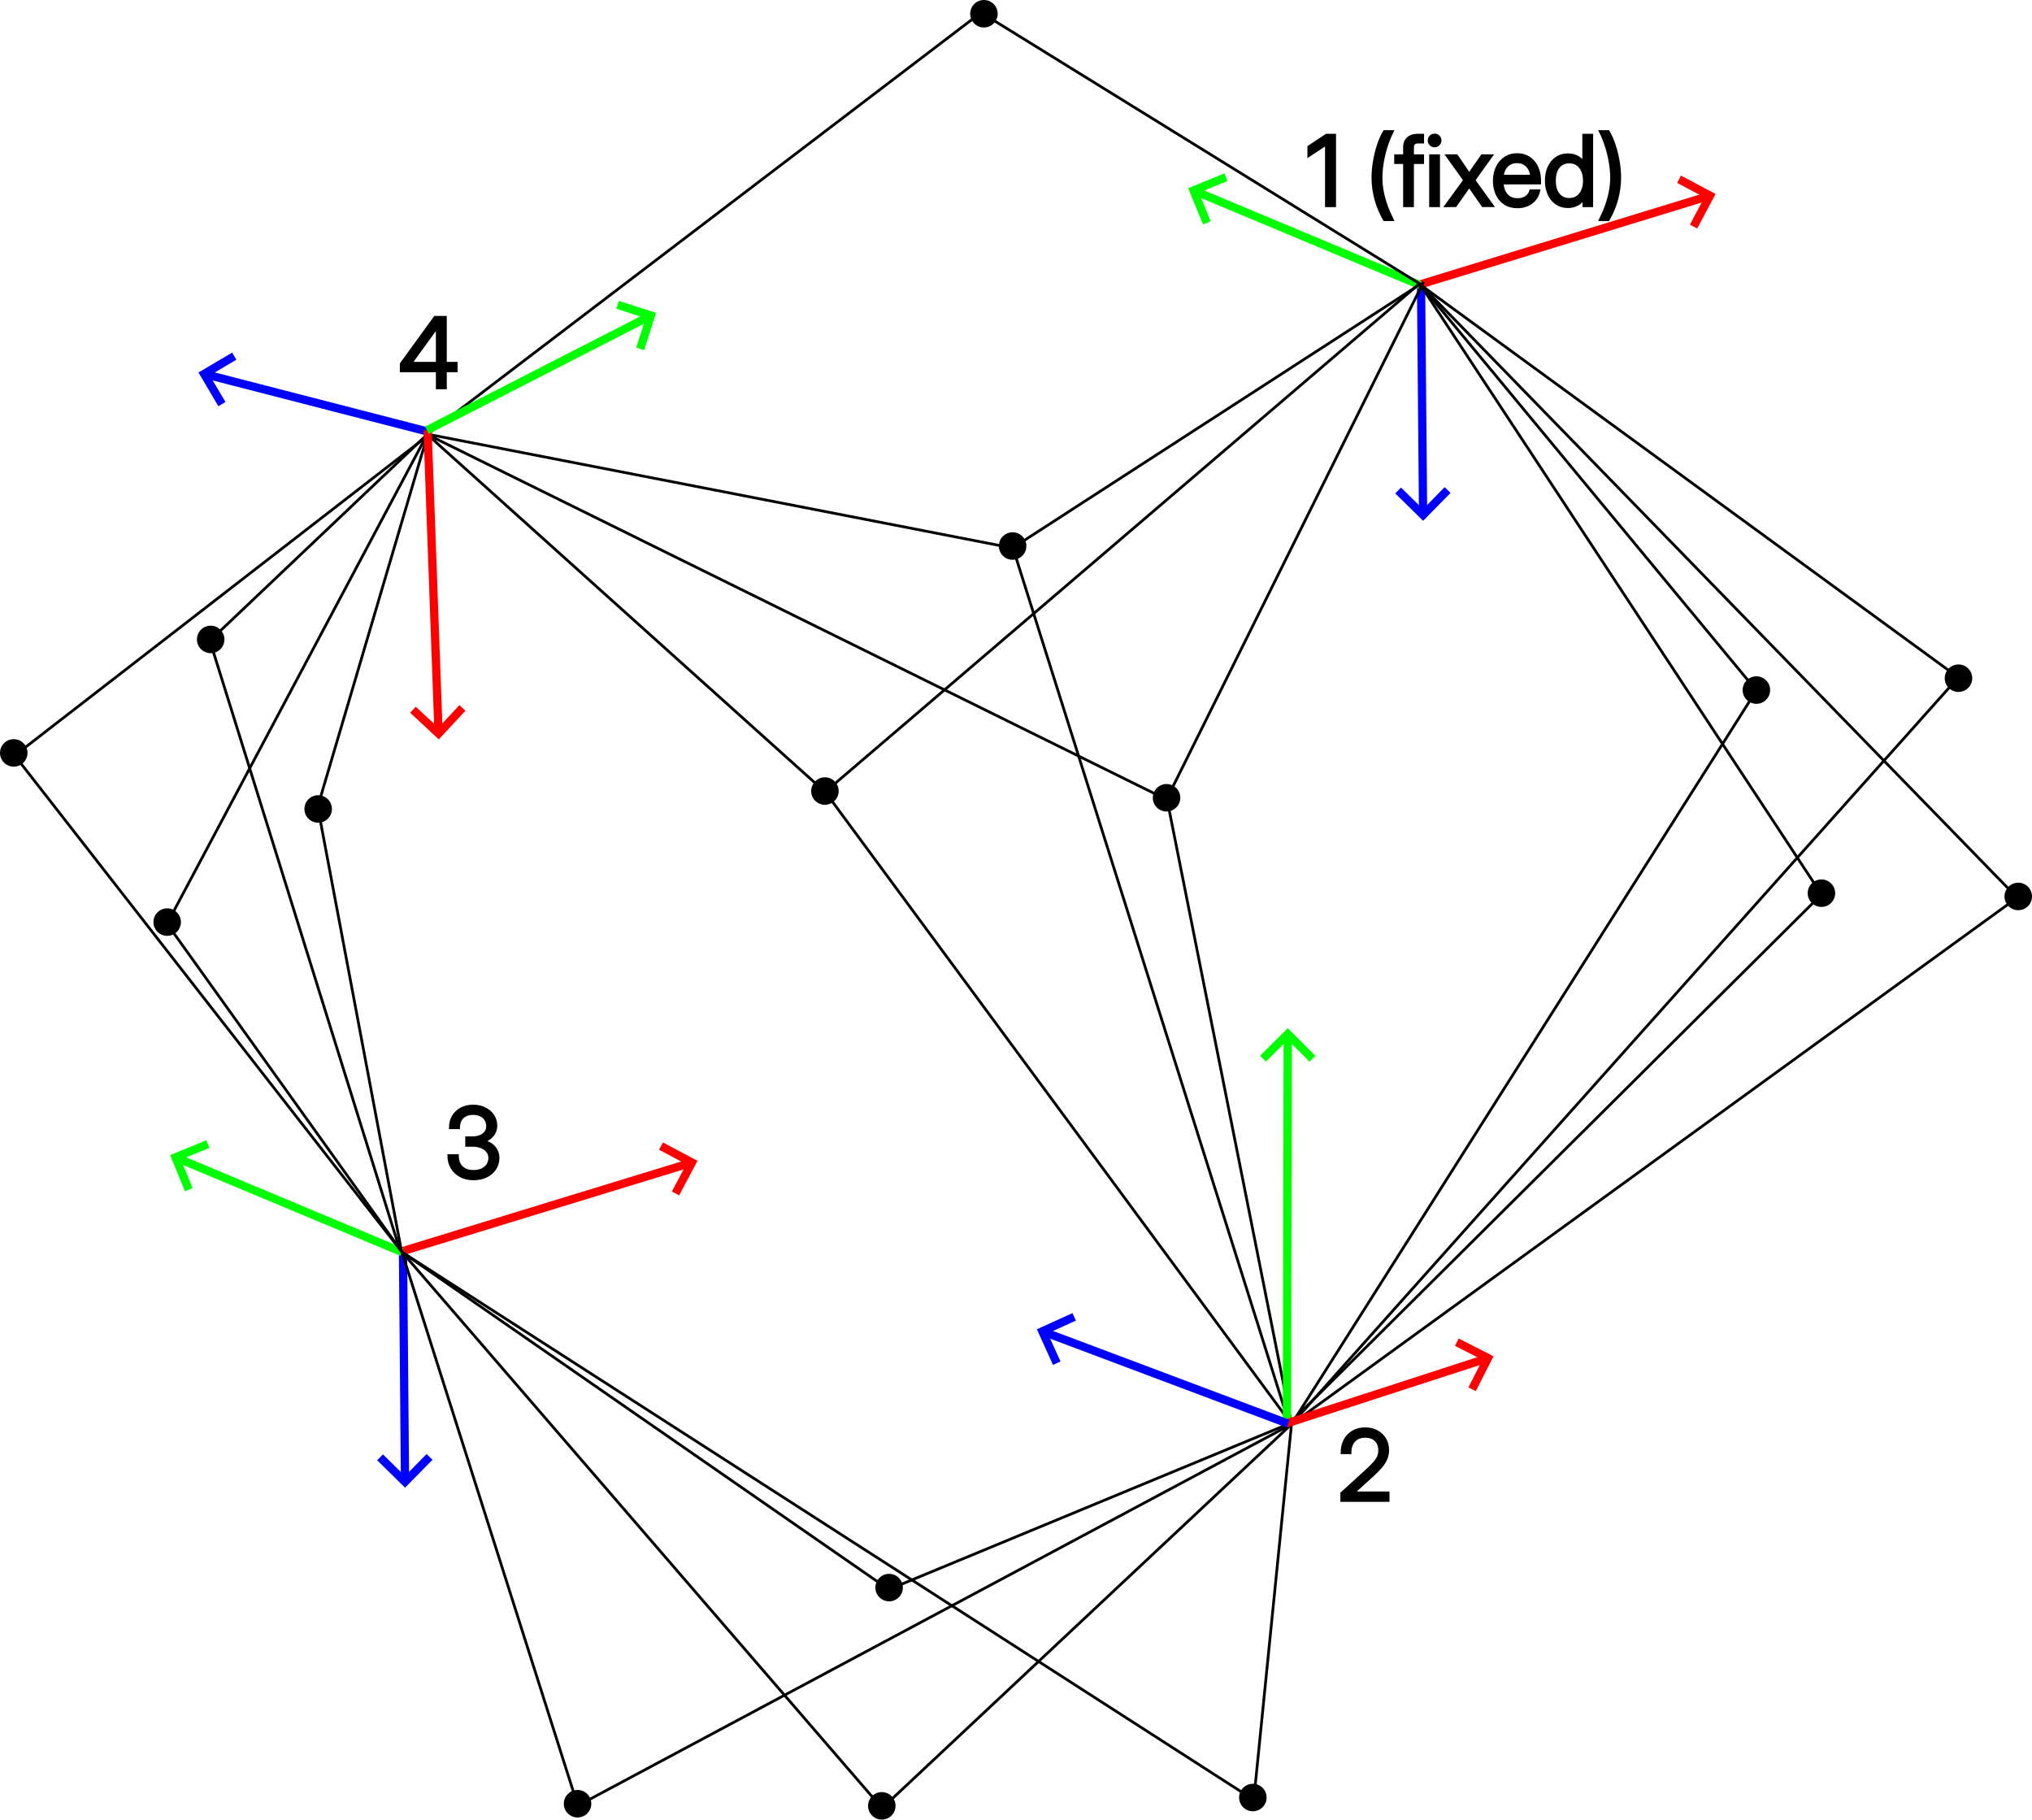
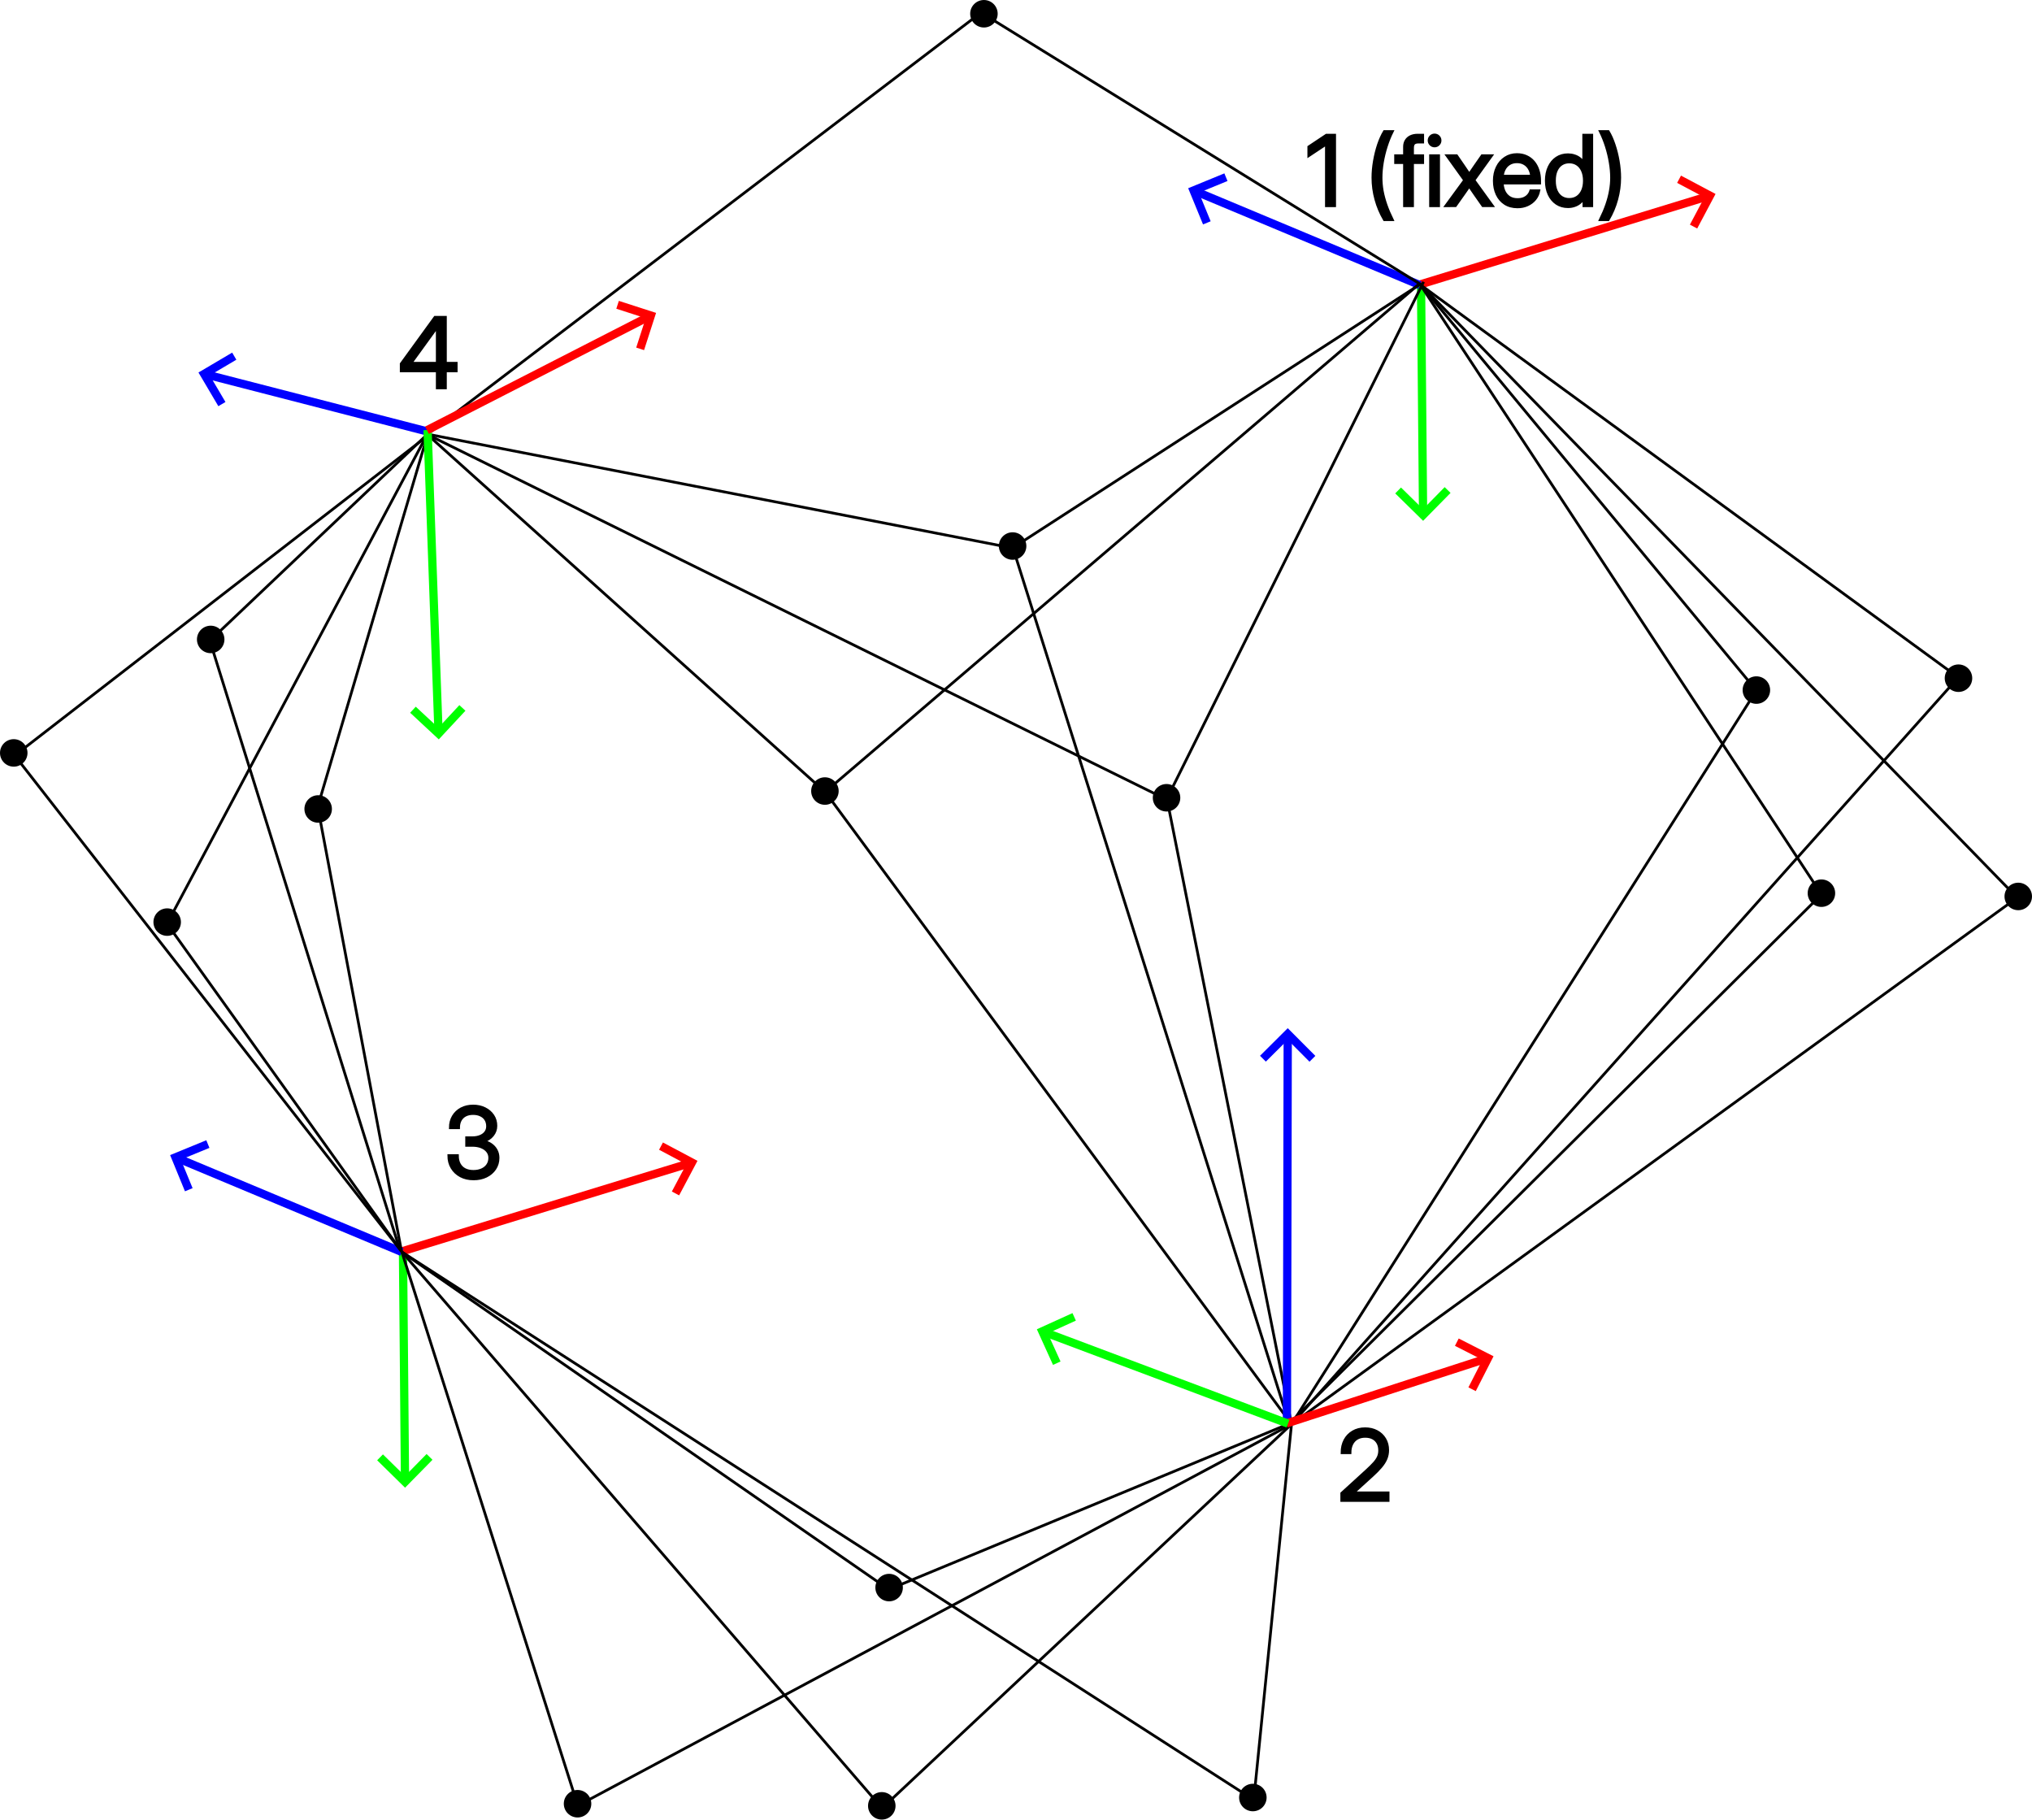
<svg xmlns="http://www.w3.org/2000/svg" width="147.812mm" height="132.35mm" viewBox="0 0 147.812 132.35" version="1.1" id="svg1">
  <defs id="defs1">
    <marker style="overflow:visible" id="ArrowWide" refX="0" refY="0" orient="auto-start-reverse" markerWidth="1" markerHeight="1" viewBox="0 0 1 1" preserveAspectRatio="xMidYMid">
      <path style="fill:none;stroke:context-stroke;stroke-width:1;stroke-linecap:butt" d="M 3,-3 0,0 3,3" transform="rotate(180,0.125,0)" id="path1" />
    </marker>
    <marker style="overflow:visible" id="ArrowWide-6" refX="0" refY="0" orient="auto-start-reverse" markerWidth="1" markerHeight="1" viewBox="0 0 1 1" preserveAspectRatio="xMidYMid">
      <path style="fill:none;stroke:context-stroke;stroke-width:1;stroke-linecap:butt" d="M 3,-3 0,0 3,3" transform="rotate(180,0.125,0)" id="path1-3" />
    </marker>
    <marker style="overflow:visible" id="ArrowWide-6-9" refX="0" refY="0" orient="auto-start-reverse" markerWidth="1" markerHeight="1" viewBox="0 0 1 1" preserveAspectRatio="xMidYMid">
      <path style="fill:none;stroke:context-stroke;stroke-width:1;stroke-linecap:butt" d="M 3,-3 0,0 3,3" transform="rotate(180,0.125,0)" id="path1-3-3" />
    </marker>
    <marker style="overflow:visible" id="ArrowWide-6-0" refX="0" refY="0" orient="auto-start-reverse" markerWidth="1" markerHeight="1" viewBox="0 0 1 1" preserveAspectRatio="xMidYMid">
      <path style="fill:none;stroke:context-stroke;stroke-width:1;stroke-linecap:butt" d="M 3,-3 0,0 3,3" transform="rotate(180,0.125,0)" id="path1-3-9" />
    </marker>
    <marker style="overflow:visible" id="ArrowWide-6-0-1" refX="0" refY="0" orient="auto-start-reverse" markerWidth="1" markerHeight="1" viewBox="0 0 1 1" preserveAspectRatio="xMidYMid">
      <path style="fill:none;stroke:context-stroke;stroke-width:1;stroke-linecap:butt" d="M 3,-3 0,0 3,3" transform="rotate(180,0.125,0)" id="path1-3-9-5" />
    </marker>
    <marker style="overflow:visible" id="ArrowWide-6-0-1-0" refX="0" refY="0" orient="auto-start-reverse" markerWidth="1" markerHeight="1" viewBox="0 0 1 1" preserveAspectRatio="xMidYMid">
      <path style="fill:none;stroke:context-stroke;stroke-width:1;stroke-linecap:butt" d="M 3,-3 0,0 3,3" transform="rotate(180,0.125,0)" id="path1-3-9-5-3" />
    </marker>
    <marker style="overflow:visible" id="ArrowWide-6-0-7" refX="0" refY="0" orient="auto-start-reverse" markerWidth="1" markerHeight="1" viewBox="0 0 1 1" preserveAspectRatio="xMidYMid">
      <path style="fill:none;stroke:context-stroke;stroke-width:1;stroke-linecap:butt" d="M 3,-3 0,0 3,3" transform="rotate(180,0.125,0)" id="path1-3-9-6" />
    </marker>
    <marker style="overflow:visible" id="ArrowWide-6-0-1-3" refX="0" refY="0" orient="auto-start-reverse" markerWidth="1" markerHeight="1" viewBox="0 0 1 1" preserveAspectRatio="xMidYMid">
      <path style="fill:none;stroke:context-stroke;stroke-width:1;stroke-linecap:butt" d="M 3,-3 0,0 3,3" transform="rotate(180,0.125,0)" id="path1-3-9-5-1" />
    </marker>
    <marker style="overflow:visible" id="ArrowWide-6-0-1-0-7" refX="0" refY="0" orient="auto-start-reverse" markerWidth="1" markerHeight="1" viewBox="0 0 1 1" preserveAspectRatio="xMidYMid">
      <path style="fill:none;stroke:context-stroke;stroke-width:1;stroke-linecap:butt" d="M 3,-3 0,0 3,3" transform="rotate(180,0.125,0)" id="path1-3-9-5-3-5" />
    </marker>
    <marker style="overflow:visible" id="ArrowWide-6-0-74" refX="0" refY="0" orient="auto-start-reverse" markerWidth="1" markerHeight="1" viewBox="0 0 1 1" preserveAspectRatio="xMidYMid">
      <path style="fill:none;stroke:context-stroke;stroke-width:1;stroke-linecap:butt" d="M 3,-3 0,0 3,3" transform="rotate(180,0.125,0)" id="path1-3-9-1" />
    </marker>
    <marker style="overflow:visible" id="ArrowWide-6-0-1-8" refX="0" refY="0" orient="auto-start-reverse" markerWidth="1" markerHeight="1" viewBox="0 0 1 1" preserveAspectRatio="xMidYMid">
      <path style="fill:none;stroke:context-stroke;stroke-width:1;stroke-linecap:butt" d="M 3,-3 0,0 3,3" transform="rotate(180,0.125,0)" id="path1-3-9-5-5" />
    </marker>
    <marker style="overflow:visible" id="ArrowWide-6-0-1-0-9" refX="0" refY="0" orient="auto-start-reverse" markerWidth="1" markerHeight="1" viewBox="0 0 1 1" preserveAspectRatio="xMidYMid">
      <path style="fill:none;stroke:context-stroke;stroke-width:1;stroke-linecap:butt" d="M 3,-3 0,0 3,3" transform="rotate(180,0.125,0)" id="path1-3-9-5-3-7" />
    </marker>
  </defs>
  <g id="layer1" transform="translate(-51.68168,-39.77658)">
-     <path style="fill:#00ff00;fill-opacity:1;stroke:#0000ff;stroke-width:0.6;stroke-dasharray:none;stroke-dashoffset:0;stroke-opacity:1;marker-start:url(#ArrowWide-6-0)" d="m 81.142,147.412 -0.147,-16.644" id="path74-8-85" />
+     <path style="fill:#00ff00;fill-opacity:1;stroke:#00ff00;stroke-width:0.6;stroke-dasharray:none;stroke-dashoffset:0;stroke-opacity:1;marker-start:url(#ArrowWide-6-0)" d="m 81.142,147.412 -0.147,-16.644" id="path74-8-85" />
    <path style="fill:#00ff00;fill-opacity:1;stroke:#ff0000;stroke-width:0.6;stroke-dasharray:none;stroke-dashoffset:0;stroke-opacity:1;marker-start:url(#ArrowWide-6-0-1)" d="m 101.869,124.379 -20.979,6.426" id="path74-8-85-4" />
-     <path style="fill:#00ff00;fill-opacity:1;stroke:#00ff00;stroke-width:0.6;stroke-dasharray:none;stroke-dashoffset:0;stroke-opacity:1;marker-start:url(#ArrowWide-6-0-1-0)" d="m 64.586,124.016 16.329,6.827" id="path74-8-85-4-4" />
-     <path style="fill:#00ff00;fill-opacity:1;stroke:#0000ff;stroke-width:0.6;stroke-dasharray:none;stroke-dashoffset:0;stroke-opacity:1;marker-start:url(#ArrowWide-6-0-74)" d="M 155.198,77.085 155.051,60.441" id="path74-8-85-8" />
+     <path style="fill:#00ff00;fill-opacity:1;stroke:#0000ff;stroke-width:0.6;stroke-dasharray:none;stroke-dashoffset:0;stroke-opacity:1;marker-start:url(#ArrowWide-6-0-1-0)" d="m 64.586,124.016 16.329,6.827" id="path74-8-85-4-4" />
+     <path style="fill:#00ff00;fill-opacity:1;stroke:#00ff00;stroke-width:0.6;stroke-dasharray:none;stroke-dashoffset:0;stroke-opacity:1;marker-start:url(#ArrowWide-6-0-74)" d="M 155.198,77.085 155.051,60.441" id="path74-8-85-8" />
    <path style="fill:#00ff00;fill-opacity:1;stroke:#ff0000;stroke-width:0.6;stroke-dasharray:none;stroke-dashoffset:0;stroke-opacity:1;marker-start:url(#ArrowWide-6-0-1-8)" d="m 175.925,54.052 -20.979,6.426" id="path74-8-85-4-8" />
-     <path style="fill:#00ff00;fill-opacity:1;stroke:#00ff00;stroke-width:0.6;stroke-dasharray:none;stroke-dashoffset:0;stroke-opacity:1;marker-start:url(#ArrowWide-6-0-1-0-9)" d="m 138.642,53.689 16.329,6.827" id="path74-8-85-4-4-3" />
+     <path style="fill:#00ff00;fill-opacity:1;stroke:#0000ff;stroke-width:0.6;stroke-dasharray:none;stroke-dashoffset:0;stroke-opacity:1;marker-start:url(#ArrowWide-6-0-1-0-9)" d="m 138.642,53.689 16.329,6.827" id="path74-8-85-4-4-3" />
    <circle style="fill:#000000;fill-opacity:1;stroke:none;stroke-width:0.6;stroke-dasharray:none;stroke-dashoffset:0;stroke-opacity:1" id="path75" cx="179.445" cy="89.97" r="1" />
    <circle style="fill:#000000;fill-opacity:1;stroke:none;stroke-width:0.6;stroke-dasharray:none;stroke-dashoffset:0;stroke-opacity:1" id="path75-50" cx="194.146" cy="89.106" r="1" />
    <circle style="fill:#000000;fill-opacity:1;stroke:none;stroke-width:0.6;stroke-dasharray:none;stroke-dashoffset:0;stroke-opacity:1" id="path75-58" cx="198.494" cy="104.981" r="1" />
    <circle style="fill:#000000;fill-opacity:1;stroke:none;stroke-width:0.6;stroke-dasharray:none;stroke-dashoffset:0;stroke-opacity:1" id="path75-4" cx="184.176" cy="104.743" r="1" />
    <circle style="fill:#000000;fill-opacity:1;stroke:none;stroke-width:0.6;stroke-dasharray:none;stroke-dashoffset:0;stroke-opacity:1" id="path75-6" cx="125.341" cy="79.493" r="1" />
    <circle style="fill:#000000;fill-opacity:1;stroke:none;stroke-width:0.6;stroke-dasharray:none;stroke-dashoffset:0;stroke-opacity:1" id="path75-8" cx="111.688" cy="97.314" r="1" />
    <circle style="fill:#000000;fill-opacity:1;stroke:none;stroke-width:0.6;stroke-dasharray:none;stroke-dashoffset:0;stroke-opacity:1" id="path75-43" cx="136.539" cy="97.803" r="1" />
    <circle style="fill:#000000;fill-opacity:1;stroke:none;stroke-width:0.6;stroke-dasharray:none;stroke-dashoffset:0;stroke-opacity:1" id="path75-2" cx="93.694" cy="170.973" r="1" />
    <circle style="fill:#000000;fill-opacity:1;stroke:none;stroke-width:0.6;stroke-dasharray:none;stroke-dashoffset:0;stroke-opacity:1" id="path75-9" cx="115.825" cy="171.127" r="1" />
    <circle style="fill:#000000;fill-opacity:1;stroke:none;stroke-width:0.6;stroke-dasharray:none;stroke-dashoffset:0;stroke-opacity:1" id="path75-24" cx="142.817" cy="170.522" r="1" />
    <circle style="fill:#000000;fill-opacity:1;stroke:none;stroke-width:0.6;stroke-dasharray:none;stroke-dashoffset:0;stroke-opacity:1" id="path75-81" cx="123.255" cy="40.777" r="1" />
    <circle style="fill:#000000;fill-opacity:1;stroke:none;stroke-width:0.6;stroke-dasharray:none;stroke-dashoffset:0;stroke-opacity:1" id="path75-68" cx="52.682" cy="94.541" r="1" />
    <circle style="fill:#000000;fill-opacity:1;stroke:none;stroke-width:0.6;stroke-dasharray:none;stroke-dashoffset:0;stroke-opacity:1" id="path75-5" cx="67.008" cy="86.287" r="1" />
    <circle style="fill:#000000;fill-opacity:1;stroke:none;stroke-width:0.6;stroke-dasharray:none;stroke-dashoffset:0;stroke-opacity:1" id="path75-7" cx="116.358" cy="155.252" r="1" />
    <circle style="fill:#000000;fill-opacity:1;stroke:none;stroke-width:0.6;stroke-dasharray:none;stroke-dashoffset:0;stroke-opacity:1" id="path75-29" cx="63.843" cy="106.847" r="1" />
    <circle style="fill:#000000;fill-opacity:1;stroke:none;stroke-width:0.6;stroke-dasharray:none;stroke-dashoffset:0;stroke-opacity:1" id="path75-3" cx="74.826" cy="98.618" r="1" />
    <path style="fill:none;fill-opacity:1;stroke:#000000;stroke-width:0.2;stroke-dasharray:none;stroke-dashoffset:0;stroke-opacity:1" d="m 123.283,40.835 31.721,19.616" id="path76" />
    <path style="fill:none;fill-opacity:1;stroke:#000000;stroke-width:0.2;stroke-dasharray:none;stroke-dashoffset:0;stroke-opacity:1" d="M 145.629,143.368 179.428,90.028" id="path76-5" />
    <path style="fill:none;fill-opacity:1;stroke:#000000;stroke-width:0.2;stroke-dasharray:none;stroke-dashoffset:0;stroke-opacity:1" d="m 80.915,130.843 12.774,40.194" id="path76-9" />
    <path style="fill:none;fill-opacity:1;stroke:#000000;stroke-width:0.2;stroke-dasharray:none;stroke-dashoffset:0;stroke-opacity:1" d="m 125.413,79.586 29.534,-19.108" id="path76-8" />
    <path style="fill:none;fill-opacity:1;stroke:#000000;stroke-width:0.2;stroke-dasharray:none;stroke-dashoffset:0;stroke-opacity:1" d="m 154.945,60.402 29.274,44.487" id="path76-4" />
    <path style="fill:none;fill-opacity:1;stroke:#000000;stroke-width:0.2;stroke-dasharray:none;stroke-dashoffset:0;stroke-opacity:1" d="M 136.59,97.823 155.237,60.278" id="path76-2" />
    <path style="fill:none;fill-opacity:1;stroke:#000000;stroke-width:0.2;stroke-dasharray:none;stroke-dashoffset:0;stroke-opacity:1" d="m 154.945,60.402 24.465,29.556" id="path76-98" />
    <path style="fill:none;fill-opacity:1;stroke:#000000;stroke-width:0.2;stroke-dasharray:none;stroke-dashoffset:0;stroke-opacity:1" d="m 154.917,60.425 39.249,28.648" id="path76-99" />
    <path style="fill:none;fill-opacity:1;stroke:#000000;stroke-width:0.2;stroke-dasharray:none;stroke-dashoffset:0;stroke-opacity:1" d="m 154.945,60.402 43.464,44.663" id="path76-6" />
    <path style="fill:none;fill-opacity:1;stroke:#000000;stroke-width:0.2;stroke-dasharray:none;stroke-dashoffset:0;stroke-opacity:1" d="M 145.46,143.33 184.239,104.78" id="path76-91" />
    <path style="fill:none;fill-opacity:1;stroke:#000000;stroke-width:0.2;stroke-dasharray:none;stroke-dashoffset:0;stroke-opacity:1" d="M 145.629,143.368 194.077,89.112" id="path76-7" />
    <path style="fill:none;fill-opacity:1;stroke:#000000;stroke-width:0.2;stroke-dasharray:none;stroke-dashoffset:0;stroke-opacity:1" d="m 116.356,155.38 29.104,-12.05" id="path76-42" />
    <path style="fill:none;fill-opacity:1;stroke:#000000;stroke-width:0.2;stroke-dasharray:none;stroke-dashoffset:0;stroke-opacity:1" d="m 145.629,143.368 52.815,-38.319" id="path76-422" />
    <path style="fill:none;fill-opacity:1;stroke:#000000;stroke-width:0.2;stroke-dasharray:none;stroke-dashoffset:0;stroke-opacity:1" d="m 111.829,97.274 43.088,-36.848" id="path76-29" />
    <path style="fill:none;fill-opacity:1;stroke:#000000;stroke-width:0.2;stroke-dasharray:none;stroke-dashoffset:0;stroke-opacity:1" d="M 52.475,94.375 80.891,130.805" id="path76-80" />
    <path style="fill:none;fill-opacity:1;stroke:#000000;stroke-width:0.2;stroke-dasharray:none;stroke-dashoffset:0;stroke-opacity:1" d="M 74.756,98.581 82.795,71.359" id="path76-96" />
    <path style="fill:none;fill-opacity:1;stroke:#000000;stroke-width:0.2;stroke-dasharray:none;stroke-dashoffset:0;stroke-opacity:1" d="m 136.571,97.898 9.058,45.47" id="path76-9-9" />
    <path style="fill:none;fill-opacity:1;stroke:#000000;stroke-width:0.2;stroke-dasharray:none;stroke-dashoffset:0;stroke-opacity:1" d="m 145.629,143.368 -2.739,27.262" id="path76-9-5" />
    <path style="fill:none;fill-opacity:1;stroke:#000000;stroke-width:0.2;stroke-dasharray:none;stroke-dashoffset:0;stroke-opacity:1" d="M 111.688,97.349 145.629,143.368" id="path76-9-3" />
    <path style="fill:none;fill-opacity:1;stroke:#000000;stroke-width:0.2;stroke-dasharray:none;stroke-dashoffset:0;stroke-opacity:1" d="m 125.353,79.587 20.107,63.743" id="path76-9-31" />
    <path style="fill:none;fill-opacity:1;stroke:#000000;stroke-width:0.2;stroke-dasharray:none;stroke-dashoffset:0;stroke-opacity:1" d="m 82.758,71.375 28.946,26.01" id="path76-9-5-2" />
    <path style="fill:none;fill-opacity:1;stroke:#000000;stroke-width:0.2;stroke-dasharray:none;stroke-dashoffset:0;stroke-opacity:1" d="m 80.915,130.843 35.389,24.525" id="path76-9-5-28" />
    <path style="fill:none;fill-opacity:1;stroke:#000000;stroke-width:0.2;stroke-dasharray:none;stroke-dashoffset:0;stroke-opacity:1" d="m 80.915,130.843 61.921,39.816" id="path76-9-5-8" />
    <path style="fill:none;fill-opacity:1;stroke:#000000;stroke-width:0.2;stroke-dasharray:none;stroke-dashoffset:0;stroke-opacity:1" d="m 80.891,130.805 34.879,40.407" id="path76-9-5-83" />
    <path style="fill:none;fill-opacity:1;stroke:#000000;stroke-width:0.2;stroke-dasharray:none;stroke-dashoffset:0;stroke-opacity:1" d="m 145.629,143.368 -29.652,27.809" id="path76-9-5-4" />
    <path style="fill:none;fill-opacity:1;stroke:#000000;stroke-width:0.2;stroke-dasharray:none;stroke-dashoffset:0;stroke-opacity:1" d="M 82.758,71.375 136.52,97.92" id="path76-9-5-0" />
    <path style="fill:none;fill-opacity:1;stroke:#000000;stroke-width:0.2;stroke-dasharray:none;stroke-dashoffset:0;stroke-opacity:1" d="M 145.629,143.368 93.738,171.1" id="path76-9-5-03" />
    <path style="fill:none;fill-opacity:1;stroke:#000000;stroke-width:0.2;stroke-dasharray:none;stroke-dashoffset:0;stroke-opacity:1" d="m 82.795,71.359 42.499,8.271" id="path76-9-5-26" />
    <path style="fill:none;fill-opacity:1;stroke:#000000;stroke-width:0.2;stroke-dasharray:none;stroke-dashoffset:0;stroke-opacity:1" d="m 74.827,98.638 6.064,32.167" id="path76-96-8" />
    <path style="fill:none;fill-opacity:1;stroke:#000000;stroke-width:0.2;stroke-dasharray:none;stroke-dashoffset:0;stroke-opacity:1" d="M 82.758,71.375 123.183,40.587" id="path76-96-4" />
    <path style="fill:none;fill-opacity:1;stroke:#000000;stroke-width:0.2;stroke-dasharray:none;stroke-dashoffset:0;stroke-opacity:1" d="M 66.978,86.471 80.728,130.562" id="path76-96-7" />
    <path style="fill:none;fill-opacity:1;stroke:#000000;stroke-width:0.2;stroke-dasharray:none;stroke-dashoffset:0;stroke-opacity:1" d="m 63.811,106.934 17.08,23.87" id="path76-96-47" />
    <path style="fill:none;fill-opacity:1;stroke:#000000;stroke-width:0.2;stroke-dasharray:none;stroke-dashoffset:0;stroke-opacity:1" d="M 63.864,106.909 82.758,71.375" id="path76-96-83" />
    <path style="fill:none;fill-opacity:1;stroke:#000000;stroke-width:0.2;stroke-dasharray:none;stroke-dashoffset:0;stroke-opacity:1" d="M 66.978,86.353 82.758,71.375" id="path76-96-9" />
    <path style="fill:none;fill-opacity:1;stroke:#000000;stroke-width:0.2;stroke-dasharray:none;stroke-dashoffset:0;stroke-opacity:1" d="M 52.768,94.719 82.832,71.441" id="path76-96-2" />
    <path style="fill:#00ff00;fill-opacity:1;stroke:#0000ff;stroke-width:0.6;stroke-dasharray:none;stroke-dashoffset:0;stroke-opacity:1;marker-start:url(#ArrowWide-6-0-7)" d="M 66.675,67.014 82.792,71.167" id="path74-8-85-2" />
-     <path style="fill:#00ff00;fill-opacity:1;stroke:#ff0000;stroke-width:0.6;stroke-dasharray:none;stroke-dashoffset:0;stroke-opacity:1;marker-start:url(#ArrowWide-6-0-1-3)" d="M 83.579,92.983 82.784,71.057" id="path74-8-85-4-1" />
-     <path style="fill:#00ff00;fill-opacity:1;stroke:#00ff00;stroke-width:0.6;stroke-dasharray:none;stroke-dashoffset:0;stroke-opacity:1;marker-start:url(#ArrowWide-6-0-1-0-7)" d="M 98.895,62.797 82.741,71.07" id="path74-8-85-4-4-7" />
-     <path style="fill:#00ff00;fill-opacity:1;stroke:#00ff00;stroke-width:0.6;stroke-dasharray:none;stroke-dashoffset:0;stroke-opacity:1;marker-start:url(#ArrowWide)" d="m 145.354,115.136 -0.058,28.355" id="path74" />
+     <path style="fill:#00ff00;fill-opacity:1;stroke:#00ff00;stroke-width:0.6;stroke-dasharray:none;stroke-dashoffset:0;stroke-opacity:1;marker-start:url(#ArrowWide-6-0-1-3)" d="M 83.579,92.983 82.784,71.057" id="path74-8-85-4-1" />
+     <path style="fill:#00ff00;fill-opacity:1;stroke:#ff0000;stroke-width:0.6;stroke-dasharray:none;stroke-dashoffset:0;stroke-opacity:1;marker-start:url(#ArrowWide-6-0-1-0-7)" d="M 98.895,62.797 82.741,71.07" id="path74-8-85-4-4-7" />
+     <path style="fill:#00ff00;fill-opacity:1;stroke:#0000ff;stroke-width:0.6;stroke-dasharray:none;stroke-dashoffset:0;stroke-opacity:1;marker-start:url(#ArrowWide)" d="m 145.354,115.136 -0.058,28.355" id="path74" />
    <path style="fill:#00ff00;fill-opacity:1;stroke:#ff0000;stroke-width:0.6;stroke-dasharray:none;stroke-dashoffset:0;stroke-opacity:1;marker-start:url(#ArrowWide-6)" d="m 159.779,138.604 -14.522,4.71" id="path74-8" />
-     <path style="fill:#00ff00;fill-opacity:1;stroke:#0000ff;stroke-width:0.6;stroke-dasharray:none;stroke-dashoffset:0;stroke-opacity:1;marker-start:url(#ArrowWide-6-9)" d="m 127.642,136.665 17.732,6.661" id="path74-8-8" />
+     <path style="fill:none;fill-opacity:1;stroke:#00ff00;stroke-width:0.6;stroke-dasharray:none;stroke-dashoffset:0;stroke-opacity:1;marker-start:url(#ArrowWide-6-9)" d="m 127.642,136.665 17.732,6.661" id="path74-8-8" />
    <path style="font-size:7.056px;font-family:'Adwaita Sans';-inkscape-font-specification:'Adwaita Sans';stroke:#000000;stroke-width:0.2" d="m 148.766,49.607 v 5.133 h -0.599 v -4.492 h -0.003 l -1.278,0.847 v -0.634 l 1.282,-0.854 z m 2.784,3.094 q 0,-0.586 0.107,-1.206 0.107,-0.624 0.293,-1.185 0.189,-0.562 0.434,-0.965 h 0.572 q -0.251,0.503 -0.434,1.082 -0.183,0.575 -0.282,1.161 -0.097,0.582 -0.097,1.113 0,0.479 0.086,0.965 0.09,0.486 0.269,1.003 0.179,0.517 0.458,1.085 h -0.572 q -0.407,-0.696 -0.62,-1.475 -0.214,-0.779 -0.214,-1.578 z m 3.621,-1.599 v 0.503 h -1.971 v -0.503 z m -1.323,3.638 v -4.286 q 0,-0.262 0.117,-0.451 0.117,-0.189 0.331,-0.293 0.217,-0.103 0.51,-0.103 0.121,0 0.227,0 0.107,0 0.138,0 v 0.503 q -0.031,0 -0.141,0 -0.107,0 -0.169,0 -0.231,0 -0.331,0.1 -0.097,0.1 -0.097,0.334 v 4.196 z m 1.895,0 v -3.638 h 0.586 v 3.638 z m 0.293,-4.348 q -0.165,0 -0.282,-0.117 -0.117,-0.117 -0.117,-0.282 0,-0.165 0.117,-0.282 0.117,-0.117 0.282,-0.117 0.165,0 0.282,0.117 0.117,0.117 0.117,0.282 0,0.165 -0.117,0.282 -0.117,0.117 -0.282,0.117 z m 0.83,4.348 1.523,-2.081 -0.003,0.451 -1.44,-2.008 h 0.689 l 0.493,0.717 q 0.148,0.214 0.289,0.427 0.141,0.21 0.286,0.427 h -0.289 q 0.148,-0.217 0.289,-0.427 0.145,-0.214 0.293,-0.427 l 0.5,-0.717 h 0.679 l -1.444,2.008 v -0.455 l 1.506,2.084 h -0.686 l -0.579,-0.827 q -0.145,-0.207 -0.282,-0.41 -0.138,-0.203 -0.279,-0.413 h 0.293 q -0.141,0.21 -0.282,0.413 -0.141,0.203 -0.286,0.41 l -0.586,0.827 z m 5.202,0.083 q -0.534,0 -0.913,-0.245 -0.376,-0.245 -0.575,-0.672 -0.2,-0.431 -0.2,-0.978 0,-0.555 0.21,-0.985 0.21,-0.431 0.582,-0.675 0.372,-0.248 0.854,-0.248 0.379,0 0.682,0.138 0.307,0.138 0.524,0.393 0.217,0.255 0.331,0.606 0.117,0.348 0.117,0.772 v 0.162 h -2.99 V 52.587 h 2.663 l -0.252,0.176 q 0,-0.372 -0.134,-0.644 -0.131,-0.276 -0.372,-0.424 -0.241,-0.152 -0.568,-0.152 -0.324,0 -0.565,0.152 -0.238,0.148 -0.372,0.424 -0.131,0.272 -0.131,0.644 v 0.248 q 0,0.376 0.127,0.665 0.131,0.289 0.379,0.455 0.248,0.162 0.603,0.162 0.258,0 0.455,-0.079 0.196,-0.083 0.324,-0.227 0.131,-0.145 0.186,-0.334 h 0.586 q -0.069,0.348 -0.286,0.613 -0.217,0.262 -0.544,0.41 -0.324,0.148 -0.72,0.148 z m 3.672,-0.014 q -0.472,0 -0.83,-0.238 -0.355,-0.241 -0.551,-0.665 -0.196,-0.427 -0.196,-0.985 0,-0.562 0.196,-0.985 0.196,-0.427 0.551,-0.665 0.358,-0.238 0.83,-0.238 0.238,0 0.451,0.069 0.217,0.065 0.393,0.2 0.176,0.134 0.293,0.338 h 0.007 V 49.607 h 0.586 v 5.133 h -0.572 V 54.189 h -0.007 q -0.131,0.21 -0.31,0.348 -0.179,0.138 -0.393,0.203 -0.21,0.069 -0.448,0.069 z m 0.09,-0.527 q 0.338,0 0.586,-0.169 0.248,-0.169 0.382,-0.475 0.134,-0.307 0.134,-0.717 0,-0.413 -0.134,-0.72 -0.134,-0.307 -0.382,-0.475 -0.248,-0.169 -0.586,-0.169 -0.314,0 -0.558,0.155 -0.241,0.155 -0.379,0.458 -0.138,0.303 -0.138,0.751 0,0.444 0.138,0.748 0.138,0.303 0.379,0.458 0.245,0.155 0.558,0.155 z m 2.267,1.471 q 0.279,-0.568 0.458,-1.085 0.179,-0.517 0.265,-1.003 0.09,-0.486 0.09,-0.965 0,-0.531 -0.1,-1.113 -0.097,-0.586 -0.279,-1.161 -0.183,-0.579 -0.434,-1.082 h 0.572 q 0.245,0.403 0.431,0.965 0.189,0.562 0.296,1.185 0.107,0.62 0.107,1.206 0,0.799 -0.214,1.578 -0.21,0.779 -0.62,1.475 z" id="text2" aria-label="1 (fixed)" />
    <path d="m 149.283,148.915 v -0.52 l 1.826,-1.667 q 0.327,-0.3 0.531,-0.527 0.207,-0.227 0.303,-0.444 0.097,-0.217 0.097,-0.479 0,-0.317 -0.127,-0.548 -0.127,-0.231 -0.362,-0.355 -0.234,-0.124 -0.562,-0.124 -0.351,0 -0.599,0.148 -0.245,0.145 -0.376,0.413 -0.131,0.265 -0.131,0.63 h -0.579 q 0,-0.513 0.207,-0.906 0.21,-0.393 0.589,-0.613 0.379,-0.224 0.885,-0.224 0.482,0 0.851,0.2 0.369,0.196 0.579,0.548 0.21,0.348 0.21,0.806 0,0.331 -0.121,0.624 -0.121,0.289 -0.369,0.582 -0.245,0.293 -0.624,0.637 l -1.388,1.261 v 0.007 h 2.532 v 0.551 z" id="text4" style="font-size:7.056px;font-family:'Adwaita Sans';-inkscape-font-specification:'Adwaita Sans';stroke:#000000;stroke-width:0.2" aria-label="2" />
    <path d="m 86.133,125.525 q -0.531,0 -0.937,-0.214 -0.407,-0.217 -0.637,-0.599 -0.231,-0.382 -0.231,-0.882 h 0.627 q 0,0.362 0.138,0.62 0.138,0.258 0.4,0.396 0.262,0.134 0.627,0.134 0.351,0 0.617,-0.121 0.269,-0.121 0.417,-0.341 0.152,-0.224 0.152,-0.524 0,-0.276 -0.162,-0.479 -0.158,-0.203 -0.444,-0.317 -0.282,-0.114 -0.661,-0.114 h -0.413 v -0.551 h 0.413 q 0.331,0 0.579,-0.103 0.251,-0.103 0.389,-0.289 0.141,-0.189 0.141,-0.441 0,-0.289 -0.131,-0.496 -0.131,-0.21 -0.369,-0.32 -0.234,-0.114 -0.555,-0.114 -0.327,0 -0.565,0.124 -0.234,0.124 -0.362,0.355 -0.127,0.231 -0.127,0.555 h -0.599 q 0,-0.465 0.21,-0.82 0.214,-0.358 0.586,-0.558 0.376,-0.2 0.861,-0.2 0.472,0 0.847,0.186 0.376,0.186 0.593,0.51 0.217,0.324 0.217,0.744 0,0.389 -0.248,0.692 -0.245,0.3 -0.675,0.431 v 0.01 q 0.327,0.055 0.568,0.224 0.245,0.169 0.379,0.42 0.134,0.248 0.134,0.551 0,0.448 -0.234,0.796 -0.231,0.345 -0.634,0.541 -0.4,0.193 -0.91,0.193 z" id="text5" style="font-size:7.056px;font-family:'Adwaita Sans';-inkscape-font-specification:'Adwaita Sans';stroke:#000000;stroke-width:0.2" aria-label="3" />
    <path d="m 80.867,66.751 v -0.51 l 2.456,-3.383 h 0.379 v 0.696 h -0.22 l -1.912,2.639 v 0.007 h 3.297 v 0.551 z m 2.622,1.24 v -1.392 -0.241 -3.5 h 0.593 v 5.133 z" id="text6" style="font-size:7.056px;font-family:'Adwaita Sans';-inkscape-font-specification:'Adwaita Sans';stroke:#000000;stroke-width:0.2" aria-label="4" />
  </g>
</svg>
